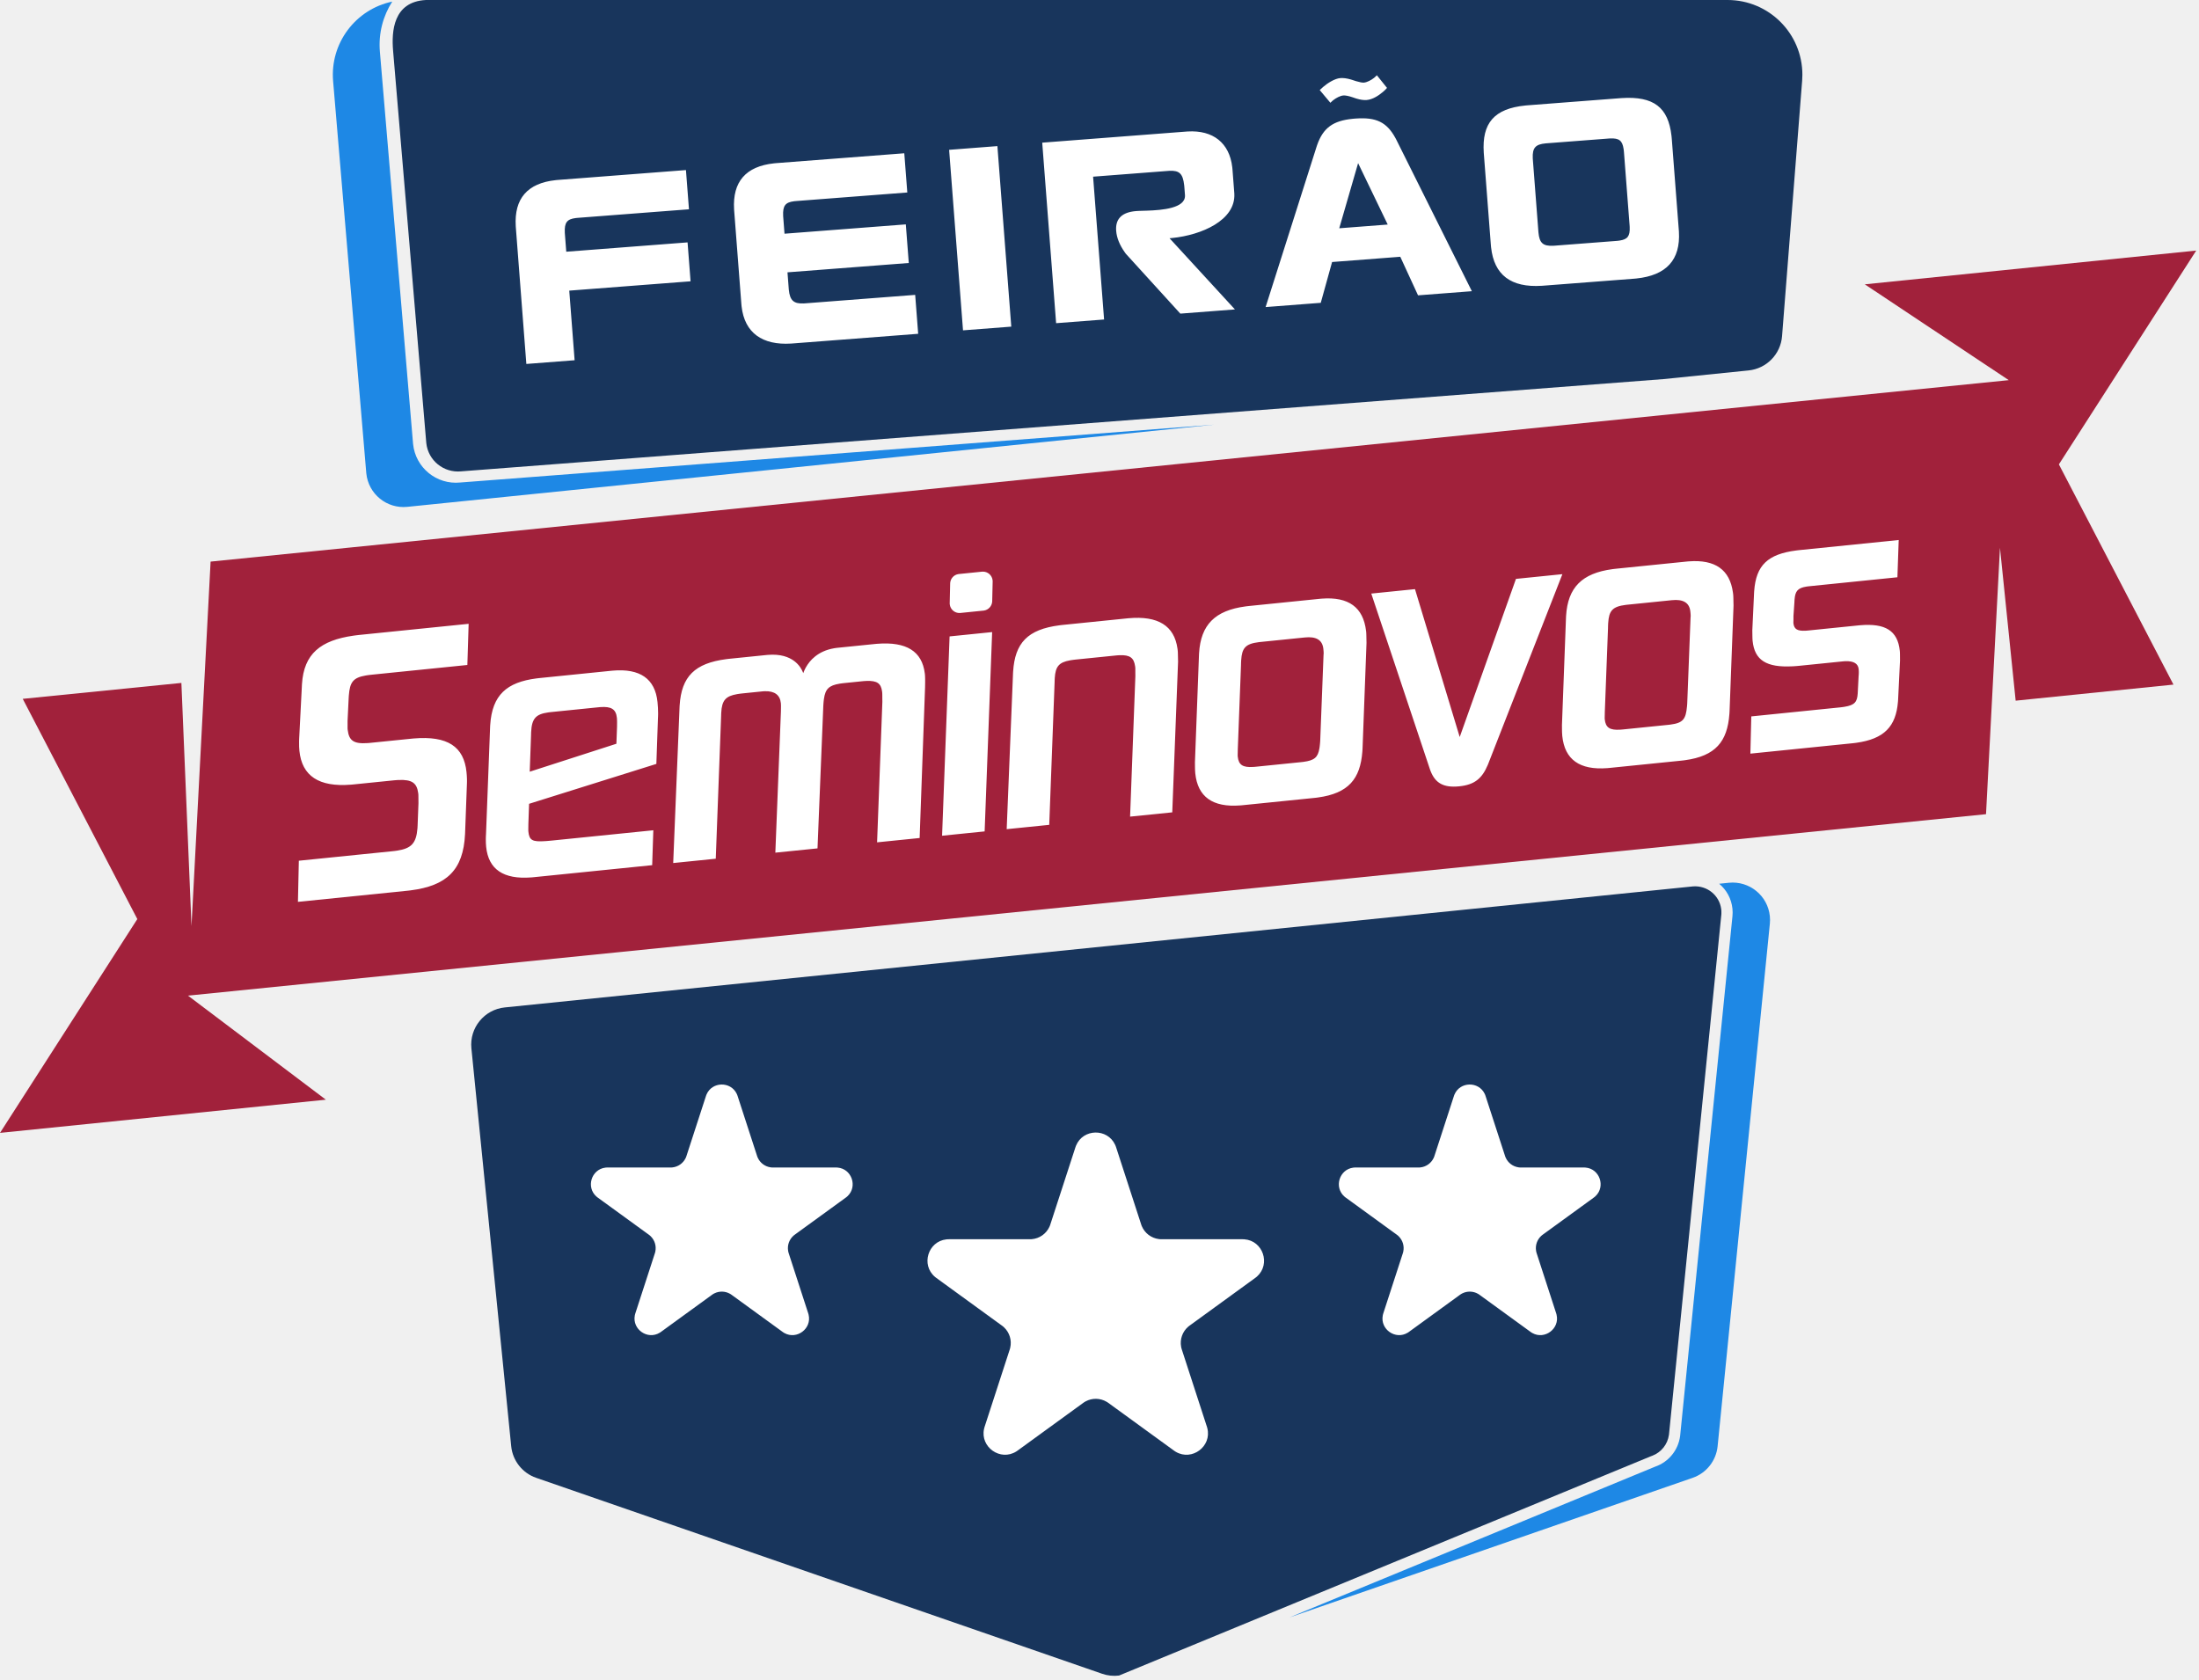
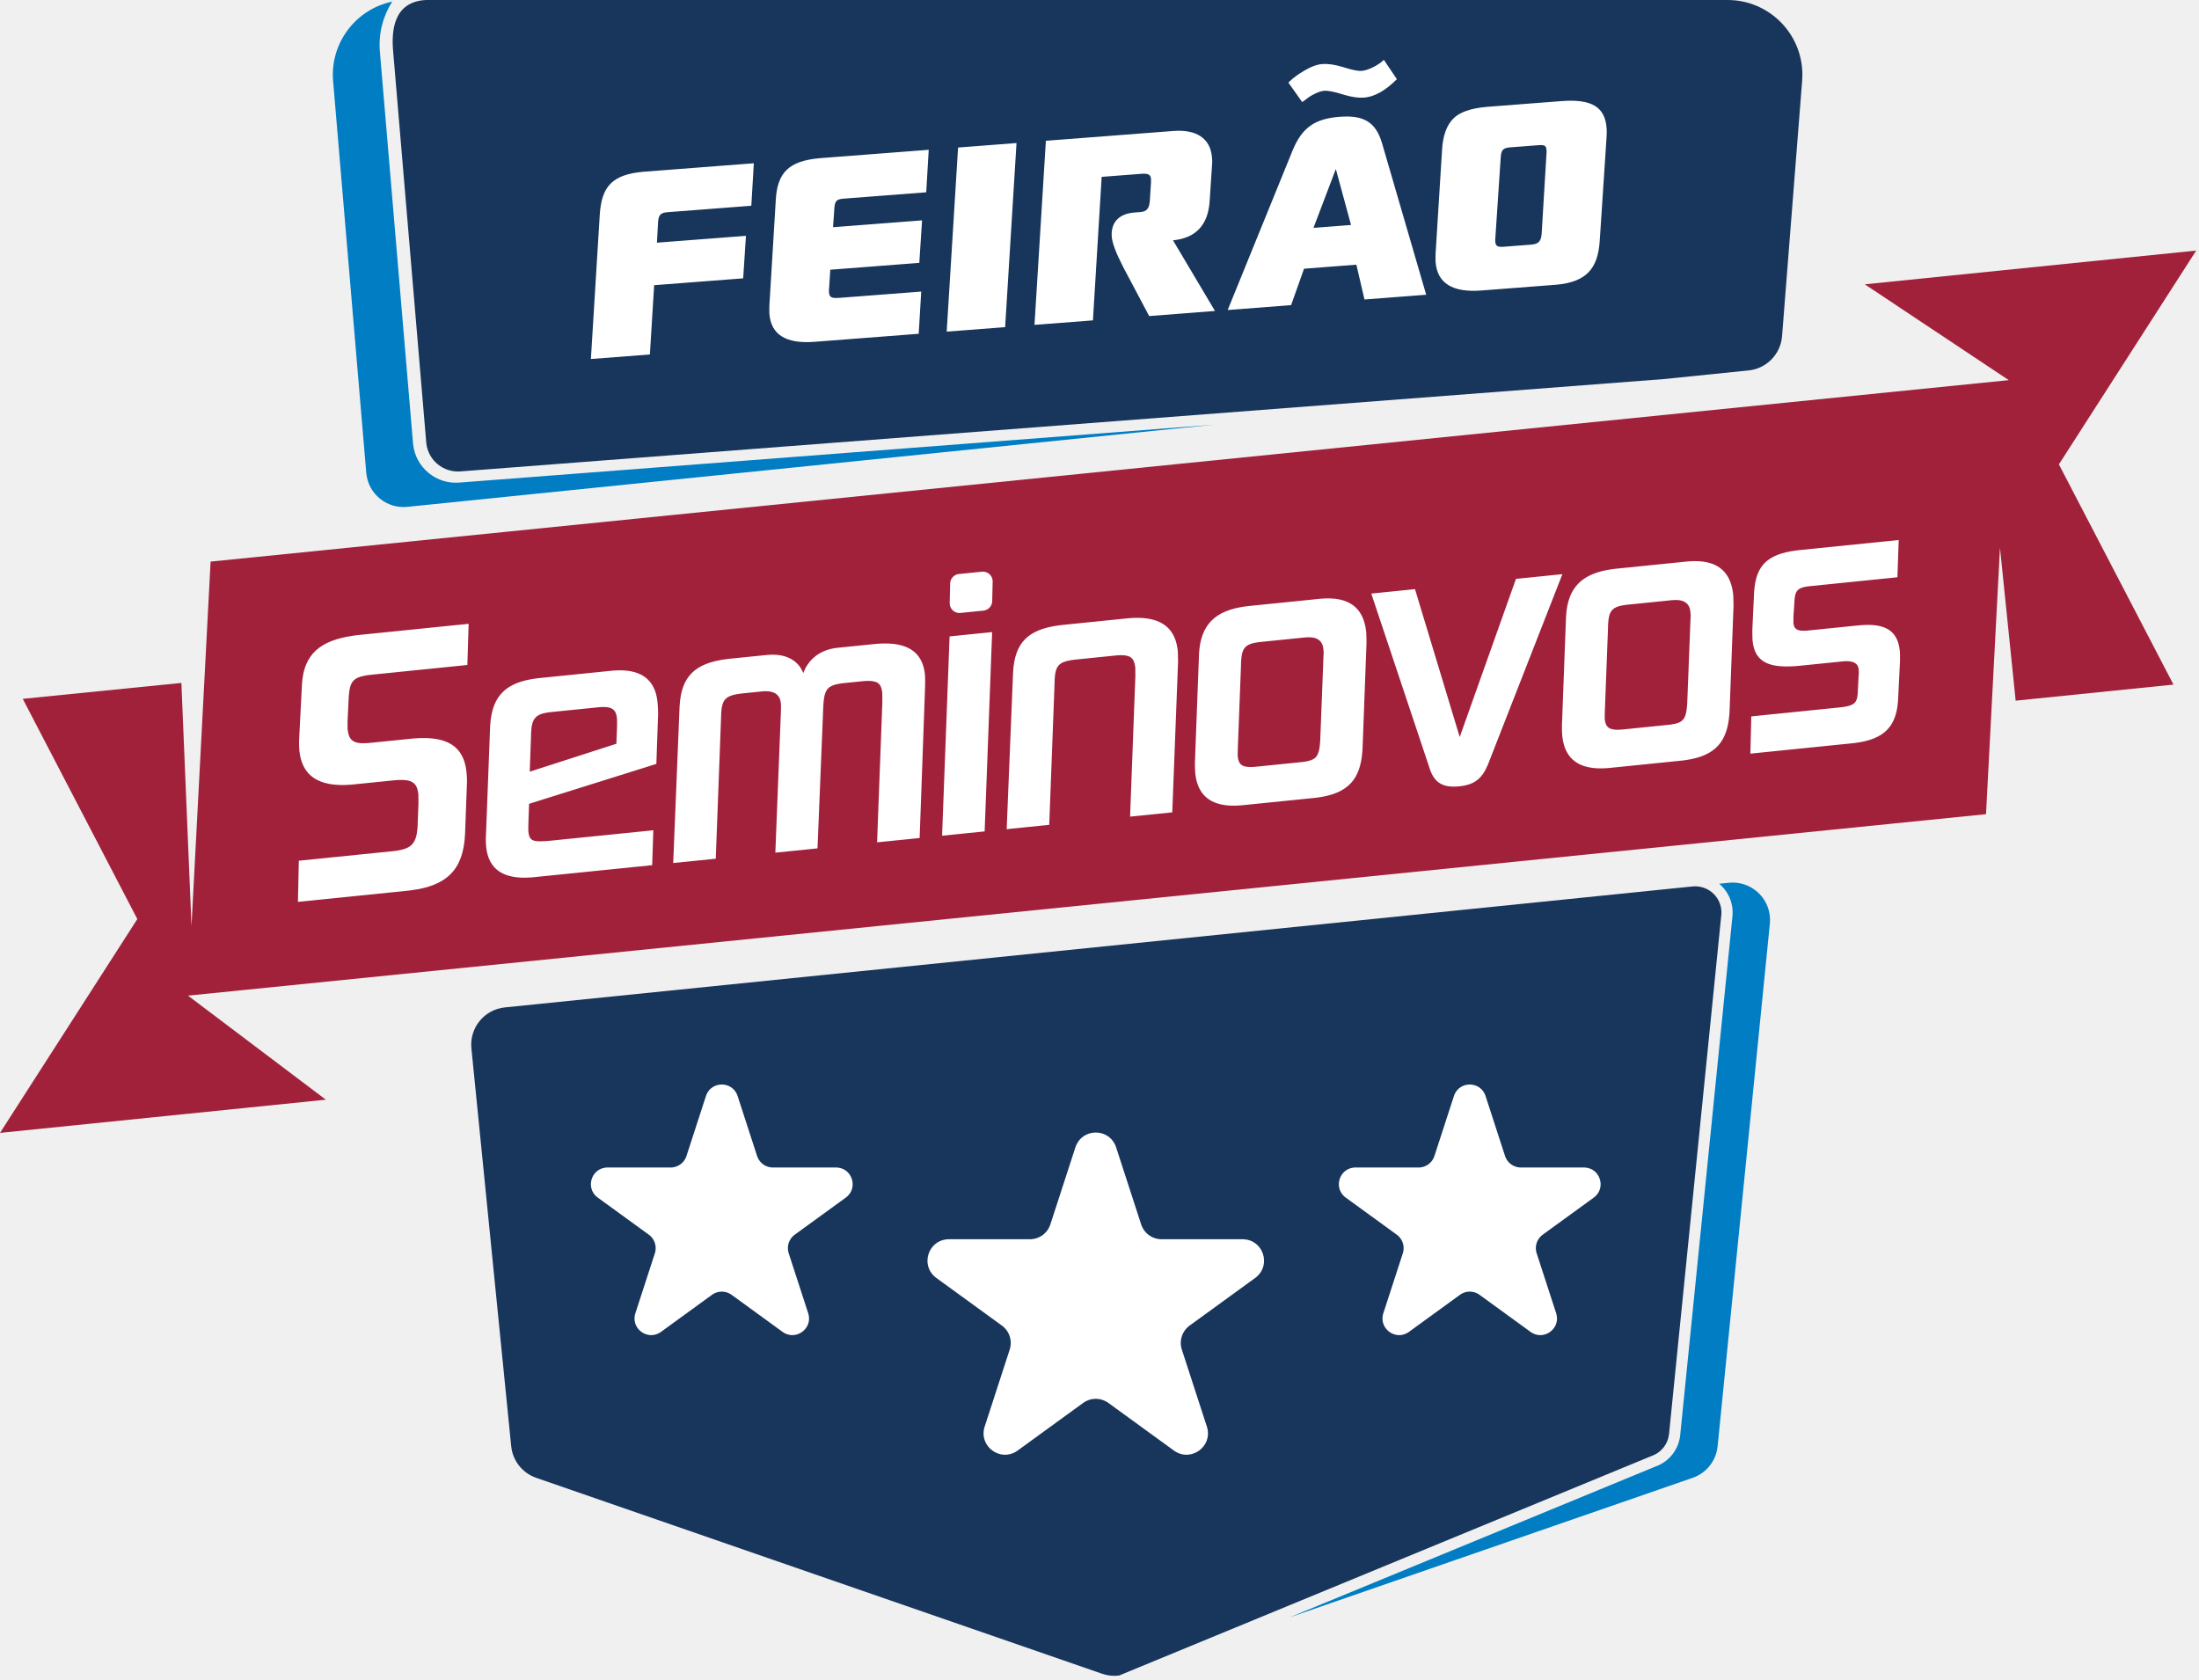
<svg xmlns="http://www.w3.org/2000/svg" height="449" viewBox="0 0 588 449" width="588">
  <g fill="none" fill-rule="evenodd">
-     <path d="m452.757 237.017c3.744-.251 6.982 2.389 7.477 6.03l.028.239.027.351c.009.234.009.469 0.0.703l-.026.351-13.968 138.725-.031.261c-.347 2.512-2.027 4.641-4.388 5.563l-.256.094-.162.061-142.241 58.647c-1.509.187-3.049.029-4.503-.474l-151.343-52.399c-3.684-1.275-6.291-4.575-6.679-8.454l-10.642-106.387c-.549-5.488 3.45-10.385 8.937-10.944z" fill="#18355c" />
-     <path d="m473.247 244.987c.068.668.069 1.34.002 2.008l-13.968 139.725c-.388 3.879-2.995 7.179-6.679 8.455l-107.802 37.323 97.802-40.323c3.59-1.243 6.156-4.408 6.645-8.158l.034-.297 13.968-138.725c.067-.668.066-1.34-.002-2.008-.276-2.71-1.61-5.056-3.55-6.672l2.588-.264c5.494-.56 10.402 3.441 10.962 8.935zm-368.365-244.56c-2.458 3.842-3.718 8.492-3.304 13.386l8.863 104.738.017.183c.645 6.331 6.289 10.932 12.607 10.288l201.563-15.465-215.715 21.973c-5.494.56-10.402-3.441-10.962-8.935l-.016-.17-8.863-104.738c-.861-10.178 6.059-19.22 15.809-21.26z" fill="#1e88e5" />
+     <path d="m460.234 243.046.028.239.027.351c.007.234.007.469 0.0.703l-.026.351-13.968 138.725-.031.261c-.347 2.512-2.027 4.641-4.388 5.563l-.418.155-142.241 58.647c-1.509.187-3.049.029-4.503-.474l-151.343-52.399c-3.684-1.275-6.291-4.575-6.679-8.454l-10.642-106.387c-.549-5.488 3.45-10.385 8.937-10.944l317.769-32.367c3.744-.251 6.982 2.389 7.477 6.03zm1.713-243.046c11.046 0 20 8.955 20 20.001 0 .523-.021 1.046-.062 1.568l-5.372 68.321c-.379 4.818-4.148 8.675-8.956 9.165l-22.697 2.311-321.519 24.669c-4.708.479-8.879-2.921-9.355-7.592l-8.876-104.882c-.433-5.122 0-13.133 8.809-13.561z" fill="#18355c" />
+     <path d="m473.247 244.987c.068.668.069 1.34.002 2.008l-13.968 139.725c-.388 3.879-2.995 7.179-6.679 8.455l-107.802 37.323 97.802-40.323c3.59-1.243 6.156-4.408 6.645-8.158l.034-.297 13.968-138.725c.067-.668.066-1.34-.002-2.008-.276-2.71-1.61-5.056-3.55-6.672l2.588-.264c5.494-.56 10.402 3.441 10.962 8.935zm-368.365-244.56c-2.458 3.842-3.718 8.492-3.304 13.386l8.863 104.738.017.183c.645 6.331 6.289 10.932 12.607 10.288l201.563-15.465-215.715 21.973c-5.494.56-10.402-3.441-10.962-8.935l-.016-.17-8.863-104.738c-.861-10.178 6.059-19.22 15.809-21.26z" fill="#007dc3" />
    <path d="m298.169 306.099.099.225.091.232.083.24 6.701 20.623.078.226.087.221c.79 1.888 2.537 3.206 4.557 3.461l.244.026.237.015.239.005h21.687l.226.004.229.012c4.987.359 7.082 6.597 3.429 9.908l-.17.148-.175.142-.178.134-17.543 12.747-.197.149-.189.156c-1.538 1.331-2.249 3.378-1.877 5.365l.052.248.061.238.071.236 6.703 20.63.062.202.056.207c1.229 4.88-4.101 8.831-8.393 6.334l-.183-.111-.177-.116-.171-.12-17.545-12.749-.21-.146-.223-.14c-1.73-1.033-3.873-1.075-5.636-.124l-.228.13-.215.135-.21.146-17.545 12.749-.173.122-.179.117c-4.263 2.677-9.667-1.17-8.619-6.023l.049-.209.055-.204.061-.2 6.706-20.63.071-.236.06-.238c.459-1.98-.171-4.054-1.639-5.443l-.188-.17-.189-.156-.197-.149-17.545-12.747-.18-.136-.178-.144c-3.823-3.222-1.856-9.502 3.046-10.032l.225-.02.225-.012.223-.004h21.688l.239-.005.237-.015c2.043-.17 3.832-1.421 4.696-3.263l.099-.224.087-.221.078-.226 6.705-20.624.082-.236.091-.232c1.897-4.572 8.388-4.648 10.437-.228zm-101.183-13.636.09.197.082.205.074.212 5.212 16.04.071.201.083.204c.614 1.409 1.917 2.398 3.428 2.621l.217.027.22.016.213.005h16.868l.207.004.203.013c3.809.319 5.414 5.065 2.677 7.642l-.151.136-.156.129-.165.125-13.645 9.914-.176.134-.175.148c-1.139 1.016-1.673 2.544-1.424 4.04l.043.224.052.213.063.212 5.213 16.045.057.189.049.191c.889 3.737-3.157 6.749-6.463 4.911l-.167-.098-.163-.104-.162-.113-13.646-9.916-.19-.131-.203-.125c-1.301-.751-2.891-.791-4.222-.119l-.219.119-.203.125-.19.131-13.646 9.916-.162.113-.166.106c-3.281 2.001-7.394-.916-6.668-4.628l.041-.189.049-.188.057-.189 5.215-16.045.063-.212.054-.223c.322-1.491-.146-3.041-1.225-4.105l-.166-.156-.168-.142-.176-.134-13.646-9.914-.165-.125-.159-.132c-2.89-2.498-1.402-7.279 2.326-7.754l.202-.021.203-.013.207-.004h16.868l.213-.005.22-.016c1.532-.149 2.873-1.081 3.55-2.449l.092-.198.083-.204.07-.201 5.215-16.041.074-.212.082-.205c1.492-3.479 6.44-3.545 8.061-.197zm200 0 .09.197.082.205.074.212 5.212 16.04.071.201.083.204c.614 1.409 1.917 2.398 3.428 2.621l.217.027.22.016.213.005h16.868l.207.004.203.013c3.809.319 5.414 5.065 2.677 7.642l-.151.136-.156.129-.165.125-13.645 9.914-.176.134-.175.148c-1.139 1.016-1.673 2.544-1.424 4.04l.043.224.052.213.063.212 5.213 16.045.057.189.049.191c.889 3.737-3.157 6.749-6.463 4.911l-.167-.098-.163-.104-.162-.113-13.646-9.916-.19-.131-.203-.125c-1.301-.751-2.891-.791-4.222-.119l-.219.119-.203.125-.19.131-13.646 9.916-.162.113-.166.106c-3.281 2.001-7.394-.916-6.668-4.628l.041-.189.049-.188.057-.189 5.215-16.045.063-.212.054-.223c.322-1.491-.146-3.041-1.225-4.105l-.166-.156-.168-.142-.176-.134-13.646-9.914-.165-.125-.159-.132c-2.89-2.498-1.402-7.279 2.326-7.754l.202-.021.203-.013.207-.004h16.868l.213-.005.22-.016c1.532-.149 2.873-1.081 3.55-2.449l.092-.198.083-.204.07-.201 5.215-16.041.074-.212.082-.205c1.492-3.479 6.44-3.545 8.061-.197z" fill="#fff" fill-rule="nonzero" />
-     <path d="m461.947 0c11.046 0 20 8.955 20 20.001 0 .523-.021 1.046-.062 1.568l-5.372 68.321c-.379 4.818-4.148 8.675-8.956 9.165l-22.697 2.311-321.519 24.669c-4.708.479-8.879-2.921-9.355-7.592l-8.876-104.882c-.433-5.122 0-13.133 8.809-13.561z" fill="#18355c" />
    <path d="m537.131 101.651-38.497-25.624 88.622-9.027-36.721 57.175 30.639 58.887-42.197 4.298-4.194-40.893-3.734 71.245-480.781 48.521 36.863 27.825-87.13 8.875 36.72-57.175-30.637-58.887 42.418-4.257 2.704 65.014 5.107-97.454z" fill="#a1213b" />
    <g fill="#fff">
      <path d="m378.36 157.535 11.96 39.546 15.04-42.288 12.414-1.261-19.851 50.766-.11.264c-1.547 3.654-3.567 5.289-7.617 5.701-4.267.433-6.418-.91-7.664-4.079l-.161-.433-15.7-47.028zm-253.048 9.273-.345 11.009-25.448 2.585-.505.055-.485.06-.232.032-.452.07c-3.429.577-4.299 1.788-4.57 5.384l-.017.233-.028.476-.294 6.064.003.867-.003.966.005.214.01.147.021.19c.338 2.869 1.578 3.805 5.346 3.539l.249-.019.504-.046 11.221-1.138.364-.032c9.027-.749 13.39 2.16 14.087 9.014.068.672.103 1.27.117 1.791l.005.254.001.47-.008.419-.495 13.333-.015.339c-.472 9.55-4.88 13.771-14.571 15.001l-.693.082-29.418 2.99.241-10.999 25.034-2.543.502-.055.478-.062.234-.034c3.778-.573 5.152-1.928 5.465-5.936l.018-.254.028-.508.229-5.981-.019-2.07-.006-.189-.01-.141-.02-.185-.024-.187c-.367-2.647-1.665-3.584-5.164-3.445l-.248.011-.506.032-.523.044-10.818 1.098-.363.035-.363.031c-8.532.684-13.089-2.302-13.773-9.045-.069-.677-.1-1.524-.084-2.461l.008-.355.012-.363.017-.37.703-13.658.013-.316.018-.323c.505-8.115 4.985-11.701 13.778-12.955l.763-.102.706-.082zm38.154 12.555.341-.032c7.336-.648 11.374 2.179 12.005 8.394.105 1.034.16 2.028.16 2.949l-.004.454-.013.442-.022.428-.426 12.271-34.033 10.668-.188 5.349-.019 1.414.002.307.004.136c.003.086.008.164.015.233.238 2.34 1.1 2.775 4.532 2.54l.733-.057 1.031-.094 27.111-2.752-.306 9.333-31.655 3.215-.35.033-.35.029c-7.415.57-11.428-2.155-12.039-8.175-.066-.647-.095-1.338-.088-2.073l.009-.447.017-.457.026-.468 1.083-28.434.015-.332.019-.34c.513-8.092 4.458-11.465 12.366-12.489l.664-.079zm70.379-7.149.362-.035.362-.031c7.792-.616 11.998 2 12.719 7.932l.031.276.021.257.025.547.009.443.002.782-.005.53-.016.887-1.448 40.281-11.379 1.156 1.411-37.56-.01-.735-.009-1.16-.012-.405-.015-.204-.018-.163-.022-.17c-.291-2.06-1.268-2.874-4.173-2.759l-.476.026-.484.039-5.051.513-.47.055-.461.064-.224.035c-2.863.468-3.817 1.419-4.195 4.058l-.029.218-.05.435-.04.433-.049.697-1.554 38.201-11.276 1.145 1.493-37.777.016-1.256-.002-.414c-.004-.194-.012-.369-.028-.524-.222-2.183-1.652-3.275-4.283-3.197l-.242.01-.249.017-.249.022-5.069.515-.475.052-.451.056-.225.031-.431.068c-3.068.523-4.11 1.641-4.274 5.018l-.017.465-.005.238-1.44 38.294-11.379 1.156 1.699-41.768.018-.319c.48-7.816 4.072-11.349 12.5-12.437l.694-.083 10.062-1.023.337-.031c6.775-.555 8.847 3.368 9.338 4.57l.12.318.21-.523.119-.272.096-.206.171-.34.157-.286c.978-1.717 3.097-4.266 7.473-5.026l.327-.053.342-.047.345-.039zm31.448-3.194-2.007 53.297-11.379 1.156 2.007-53.297zm36.103-3.667.362-.035c7.908-.711 12.244 2.003 13.096 8.132l.036.281.031.281.018.235.014.288.011.338.043 2.057-1.551 40.291-11.276 1.145 1.411-37.56-.009-1.054-.001-.895-.005-.198-.01-.15-.021-.186-.024-.184c-.327-2.285-1.433-3.039-4.141-2.935l-.229.011-.456.031-.233.02-10.584 1.074-.485.053-.451.056-.443.064-.426.072c-2.881.527-3.846 1.616-4.037 4.721l-.024.498-.011.465-1.44 38.294-11.379 1.156 1.699-41.753.018-.316c.473-7.74 3.883-11.342 12.394-12.444l.353-.044.344-.04zm51.413-5.222.335-.032.336-.027c7.116-.533 11.046 2.313 11.798 8.629l.033.299.018.235.014.288.011.338.043 2.057-1.055 28.111-.034.622-.022.314c-.549 7.271-3.669 11.175-11.912 12.287l-.362.047-.348.041-.345.037-19.034 1.933-.34.032-.341.028c-7.327.558-11.354-2.273-11.997-8.597-.028-.276-.046-.564-.057-.869l-.01-.31-.007-.322-.014-1.417 1.086-28.862.018-.329c.465-7.622 4.269-11.417 12.404-12.507l.356-.046.352-.041.348-.037zm98.137-9.968.335-.032.336-.027c7.005-.525 10.922 2.225 11.76 8.335l.038.294.033.299.01.11.016.262.018.488.043 2.057-1.055 28.111-.034.622-.022.314c-.549 7.271-3.669 11.175-11.912 12.287l-.362.047-.694.078-19.034 1.933-.34.032-.341.028c-7.327.558-11.354-2.273-11.997-8.597-.028-.276-.046-.564-.057-.869l-.01-.31-.007-.322-.014-1.417 1.086-28.862.018-.329c.465-7.622 4.269-11.417 12.404-12.507l.356-.046.7-.078zm56.758-5.765-.347 9.964-23.699 2.409-.42.053-.215.032c-2.309.37-2.978 1.211-3.162 3.375l-.016.207-.022.389-.008.2-.253 3.684.001.797-.005.332-.015.64.001.114.018.152c.201 1.489 1.06 2.027 3.256 1.904l.224-.014.468-.041 13.667-1.387.318-.027c6.515-.528 9.943 1.358 10.503 6.87.012.114.02.235.027.364l.009.199.01.436.01 1.608-.511 10.399-.019.304-.023.304c-.537 6.546-3.622 9.94-11.186 10.966l-.358.046-.354.042-.355.038-27.207 2.764.243-9.954 23.733-2.412.485-.057.451-.062.229-.035c2.765-.448 3.404-1.291 3.558-3.541l.012-.191.016-.358.211-4.097.021-.232.018-.245c.026-.419.032-.888-.021-1.406-.152-1.5-1.34-2.208-3.563-2.124l-.234.011-.241.017-.248.023-11.735 1.191-.696.06-.683.047-.333.018c-6.933.349-10.099-1.615-10.627-6.814-.011-.103-.019-.216-.026-.337l-.017-.39-.011-.443-.023-1.644.461-9.871.016-.304.02-.308c.497-6.918 3.636-9.885 11.248-10.867l.344-.043.34-.039zm-158.759 26.055-12.131 1.233-.232.027c-3.574.443-4.494 1.584-4.7 4.861l-.013.222-.019.443-.017.701-.855 22.453-.011.648-.018.818.001.235.01.182c.234 2.301 1.38 2.983 4.182 2.803l.231-.016.465-.042 12-1.219.457-.05.227-.028c2.95-.387 3.883-1.198 4.283-3.625l.063-.429.049-.408.043-.434.054-.673.895-23.084.02-.188.008-.199-.001-.139-.013-.294-.018-.235-.049-.507-.023-.195c-.312-2.238-1.969-3.156-4.886-2.86zm98.137-9.968-12.131 1.233-.232.027c-3.574.443-4.494 1.584-4.7 4.861l-.013.222-.019.443-.012.463-.004.238-.855 22.453-.011.648-.018.818.001.235.01.182c.234 2.301 1.38 2.983 4.182 2.803l.231-.016.465-.042 12-1.219.457-.05.226-.028c3.41-.447 4.125-1.462 4.436-4.882l.055-.686.895-23.084.02-.188.008-.199-.001-.139-.013-.294-.018-.235-.049-.507-.023-.195c-.312-2.238-1.969-3.156-4.886-2.86zm-299.636 29.913-.44.049-.434.057c-3.236.463-4.38 1.579-4.548 5.251l-.01.243-.011.493-.357 9.861 23.175-7.475.169-4.511.01-1.184-.006-.527c-.006-.251-.018-.482-.039-.689-.24-2.358-1.541-3.1-4.42-2.889l-.237.019zm115.125-37.531.152-.011c1.366-.059 2.557.957 2.696 2.335l.011.161.001.162-.121 5.238-.008.156c-.098 1.188-.996 2.159-2.173 2.35l-.155.02-6.167.626-.152.011c-1.366.059-2.557-.957-2.696-2.335l-.011-.161-.001-.162.121-5.238.008-.156c.098-1.188.996-2.159 2.173-2.35l.155-.02z" />
-       <path d="m184.53 37.1v10.518h-29.782l-.423.006-.206.008c-2.285.116-3.088.95-3.167 3.64l-.005.25-.001 4.891h32.533v10.437h-32.533v18.667h-12.945v-36.603l.003-.354c.12-7.387 4.006-11.226 11.588-11.448l.364-.008.343-.002zm83.525 0v48.415h-12.945v-48.415zm50.707 0 .336.003c6.78.12 10.892 3.906 11.141 10.443l.009.329.003.309v6.17l-.004.315c-.184 7.093-9.583 10.338-17.482 10.518l-.355.006-.348.002 15.973 20.32h-14.644l-13.304-17.083-.236-.385c-1.223-2.047-1.868-4.022-1.868-5.926 0-2.996 1.664-4.605 4.929-4.828l.276-.015.462-.011.371.002.589.016.61.027 1.469.07c3.987.166 10.199.143 10.365-3.242l.006-.226.002-1.846-.005-.47-.007-.252c-.108-3.126-.993-4.045-3.622-4.126l-.217-.005-20.268-.001v38.302h-12.864v-48.415zm45.202 0 .341.002c5.292.06 8.001 1.555 9.997 5.926l.126.283.113.264 17.033 41.941h-14.433l-3.944-10.647h-18.288l-3.855 10.647h-14.792l16.943-41.869.125-.29c1.976-4.485 4.78-6.127 9.985-6.249l.343-.006zm-120.879 0v10.518h-29.782l-.423.006-.206.008c-2.285.116-3.088.95-3.167 3.64l-.005.25-.001 4.567h32.533v10.356h-32.533v4.426l.002.245c.053 2.961 1.094 3.873 3.702 3.956l.221.005 29.66.001v10.437h-33.747l-.366-.003c-7.634-.113-12.146-3.772-12.405-10.906l-.009-.342-.003-.318v-25.032l.003-.354c.12-7.387 4.006-11.226 11.588-11.448l.364-.008.343-.002zm191.971 0 .38.002c8.661.095 12.271 3.466 12.548 11.074l.01.338.007.64v24.385l-.003.356c-.125 7.546-4.247 11.392-12.294 11.608l-.38.007-.349.002h-24.281l-.389-.003c-8.234-.113-12.469-3.856-12.707-11.297l-.008-.352-.002-.322v-24.385l.002-.345c.1-7.873 3.646-11.511 12.069-11.702l.375-.006zm-20.559 10.518-.227.002c-2.676.043-3.641.881-3.73 3.67l-.005.237-.002 19.505.002.233c.046 2.819.951 3.723 3.681 3.806l.232.005 16.564.001.396-.004.39-.014.207-.013c2.097-.152 2.884-.913 2.965-3.397l.006-.238.002-19.666-.004-.418-.017-.441-.014-.214c-.167-2.233-.976-2.971-3.4-3.047l-.232-.005zm-50.623 1.424-6.365 16.978h12.999zm6.805-23.042 2.441 3.568-.282.282-.203.176-.257.21-.313.241-.192.141c-1.121.808-2.816 1.768-4.434 1.768-.775 0-1.645-.192-2.638-.575l-.335-.135-.58-.251c-1.133-.486-1.983-.729-2.55-.729-.858 0-2.037.534-2.792 1.043l-.166.117-.14.107-.516.422-2.582-3.615.845-.657.177-.136c1.169-.875 3.233-1.976 4.705-1.976.813 0 1.722.192 2.754.575l.348.135.83.345.257.101c.92.356 1.597.533 2.007.533.858 0 2.037-.534 2.792-1.043l.166-.117.14-.107z" fill-rule="nonzero" transform="matrix(.9970528 -.07671903 .07671903 .9970528 -3.414143 22.64301)" />
+       <path d="m201.568 43.654-.668 11.363-22.342 1.719c-1.76.135-2.403.595-2.572 2.415l-.017.208-.309 5.533 23.803-1.832-.741 11.369-23.803 1.832-1.145 18.525-15.773 1.214 2.381-38.747c.52-7.348 3.28-10.592 11.669-11.326zm46.767-3.599-.668 11.363-21.977 1.691-.387.036c-1.59.174-2.044.629-2.187 2.387l-.363 5.223 23.803-1.832-.741 11.369-23.803 1.832-.331 5.241c-.056.225-.034.517-.006.882.111 1.442 1.005 1.522 2.825 1.397l21.832-1.678-.674 11.29-27.892 2.146c-7.594.584-11.605-1.898-12.038-7.521l-.011-.235-.005-.303.005-1.518 1.718-28.265c.382-7.264 3.351-10.523 11.742-11.258l.391-.032zm23.475-1.806-3.043 49.228-15.627 1.202 3.043-49.228zm41.948-3.228c6.094-.469 9.789 1.937 10.289 6.794l.024.272.036.477.026.436c.009.206.011.392.002.55l-.013.149-.679 10.262c-.463 6.164-3.615 9.562-9.452 10.265l-.333.037 11.223 18.896-17.598 1.354-6.1-11.504-.465-.87-.435-.836c-1.892-3.684-2.876-6.33-3.003-7.984-.264-3.429 1.504-6.03 5.751-6.462l.287-.026 1.533-.118c1.901-.146 2.444-1.076 2.602-2.996l.016-.217.302-4.797c.015-.281.021-.546.001-.809-.087-1.125-.595-1.537-2.393-1.43l-10.799.829-2.336 38.376-15.627 1.202 3.043-49.228zm84.184-6.478 19.567-1.506c8.178-.629 11.655 1.601 12.088 7.223.053.688.052 1.381.005 2.17l-1.858 28.162c-.52 7.343-3.685 10.832-11.584 11.54l-.38.032-19.714 1.517c-7.667.59-11.757-1.96-12.189-7.583l-.015-.298-.006-.366.004-1.465 1.741-27.973c.225-3.763 1.258-6.561 3.033-8.313 1.643-1.687 4.638-2.724 8.851-3.102zm-39.753 2.692c6.274-.483 9.619 1.244 11.331 6.959l11.837 40.62-16.502 1.27-2.17-9.309-13.993 1.077-3.458 9.742-16.959 1.305 17.305-42.539c2.57-6.368 6.145-8.626 12.609-9.124zm45.657 8.166c-1.84.142-2.374.631-2.542 2.435l-.031.407-1.432 21.485c-.056.225-.028.59 0.0.955.086 1.12.647 1.393 2.043 1.31l.187-.013 7.373-.567c1.901-.146 2.596-.883 2.769-2.723l.017-.209 1.291-21.401c.056-.225.034-.517-.006-1.028-.083-1.078-.477-1.319-1.916-1.244l-.185.011zm-46.648 5.793-5.98 15.739 10.038-.772zm-3.678-28.07c1.499-.115 3.283.131 5.35.74l.447.136c2.258.708 3.825 1.028 4.775.955 1.591-.122 3.701-1.208 4.922-2.086l.195-.144.826-.725 3.483 5.168c-3.067 3.101-6.027 4.724-8.802 4.938-1.431.11-3.21-.137-5.277-.746l-.447-.136c-2.258-.708-3.898-1.022-4.921-.944-1.457.112-3.628 1.274-4.786 2.218l-.174.147-.904.657-3.707-5.224.38-.343.446-.411.234-.207.264-.223c.608-.502 1.459-1.125 2.791-1.91l.615-.354c1.618-.932 3.05-1.41 4.291-1.505z" fill-rule="nonzero" />
    </g>
  </g>
</svg>
